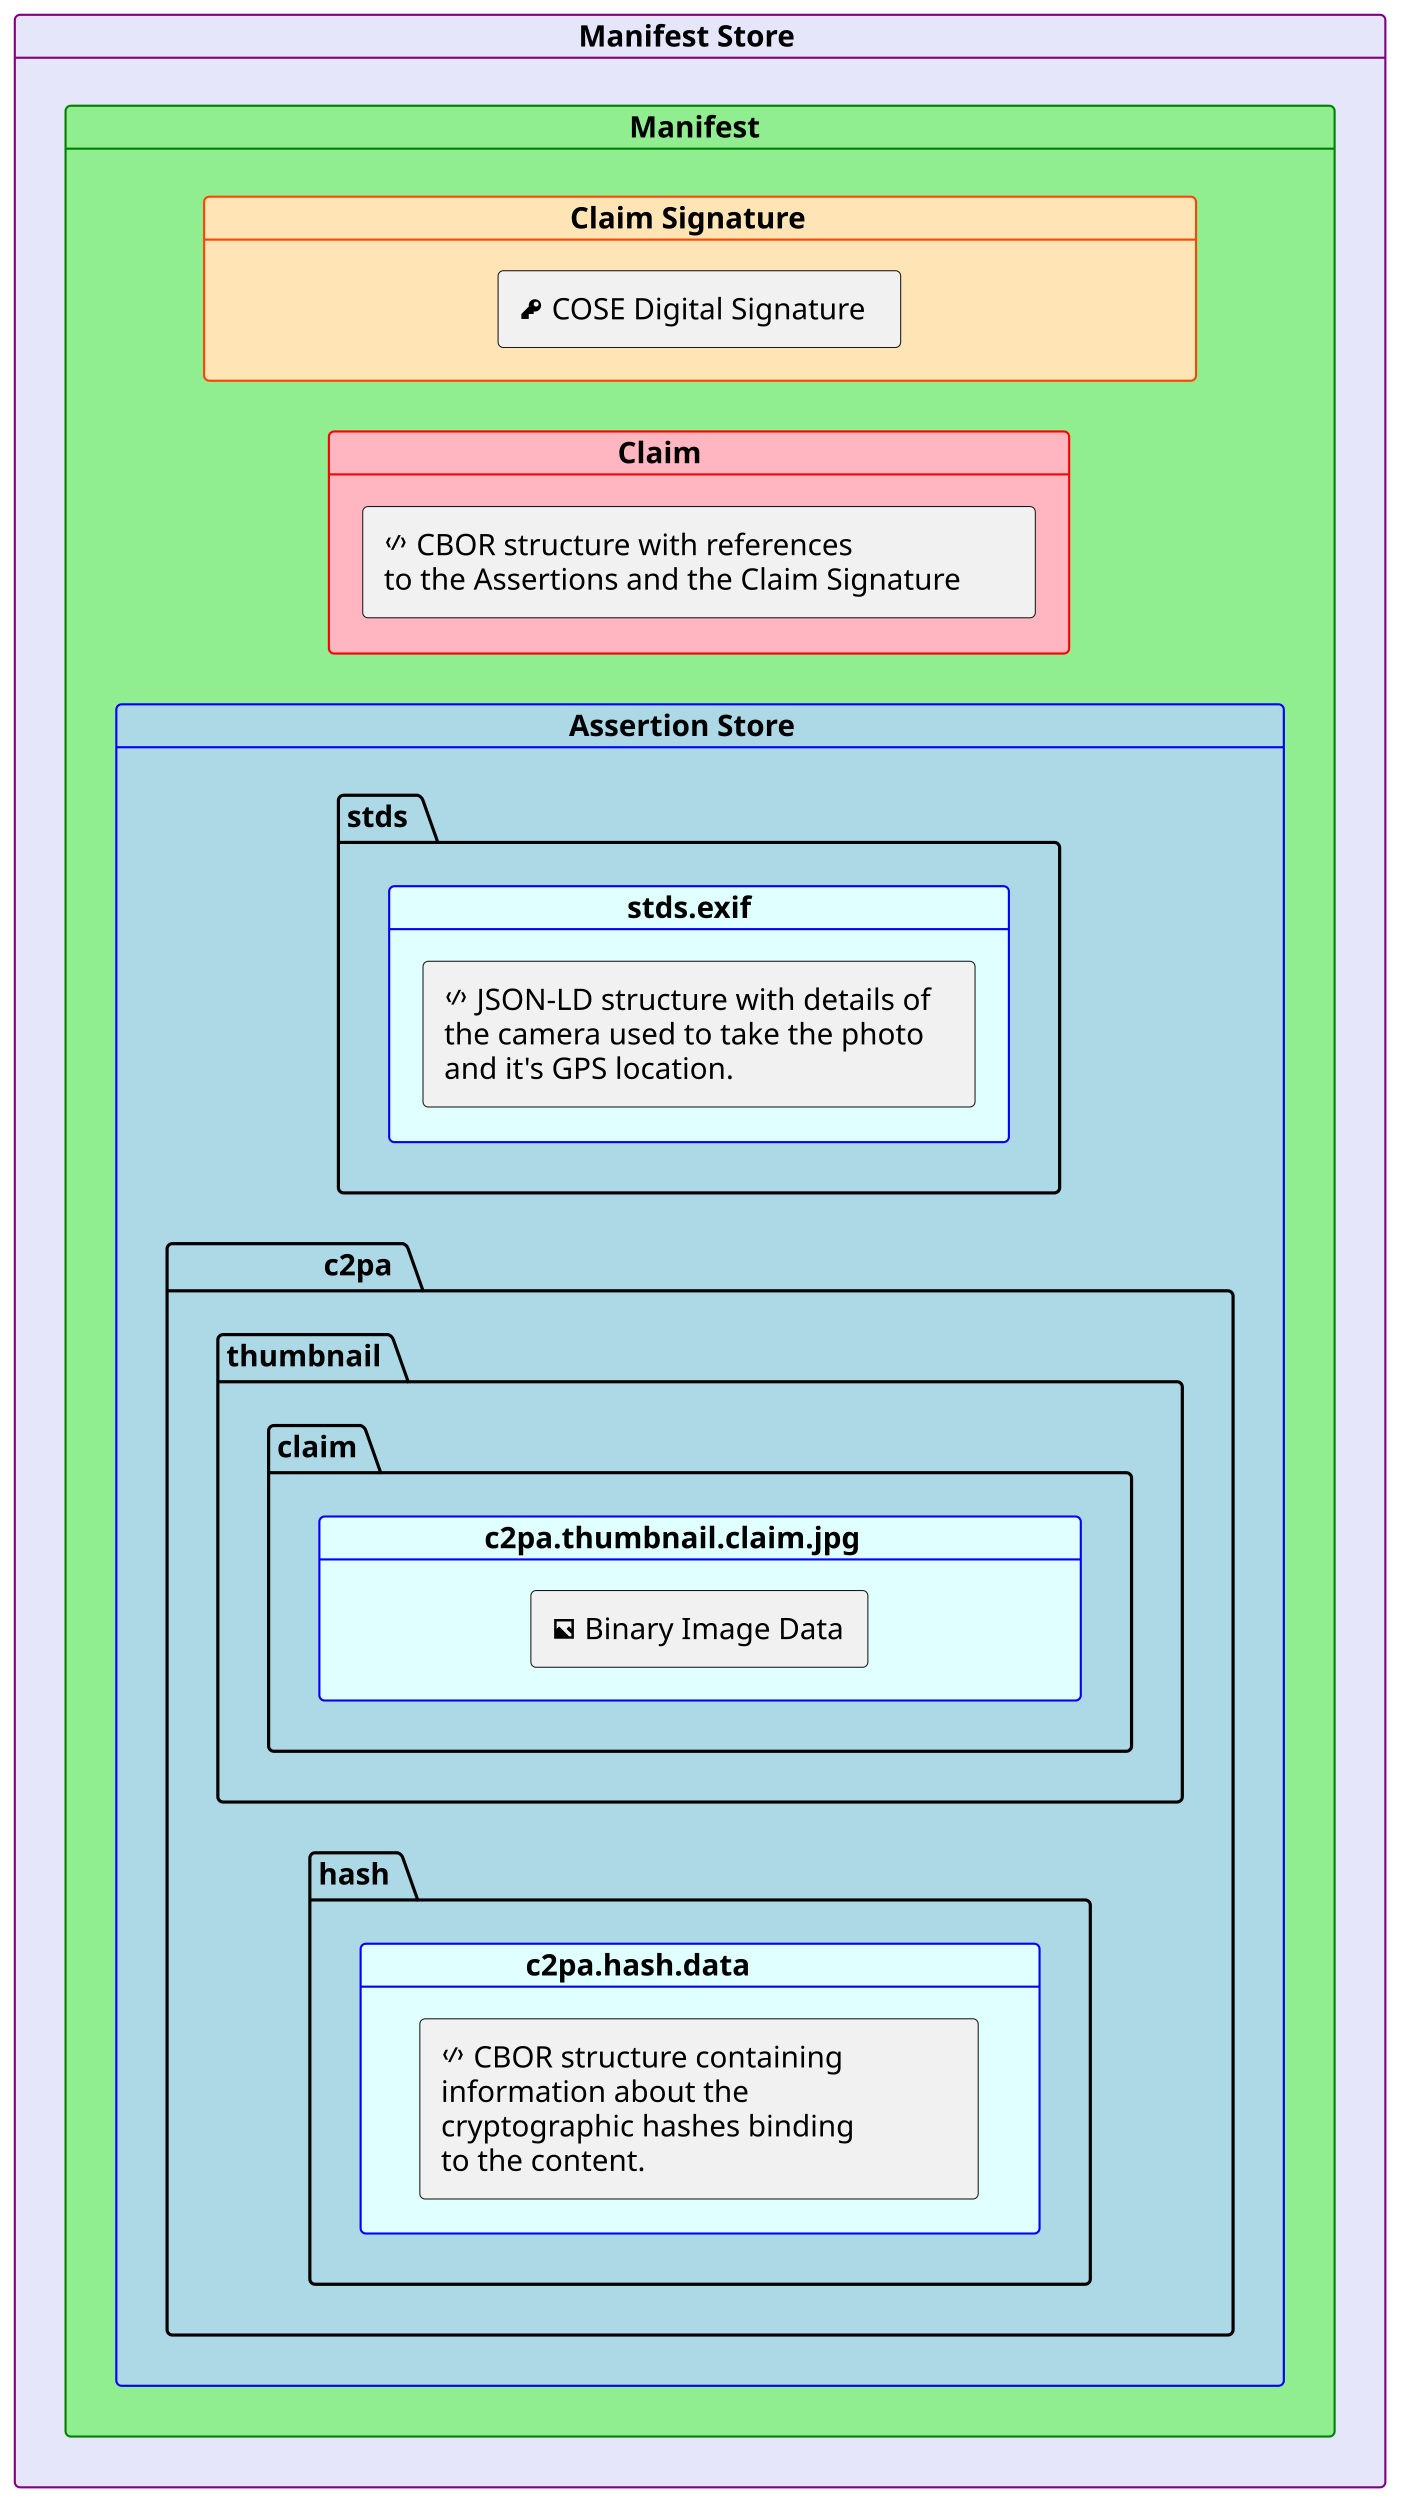
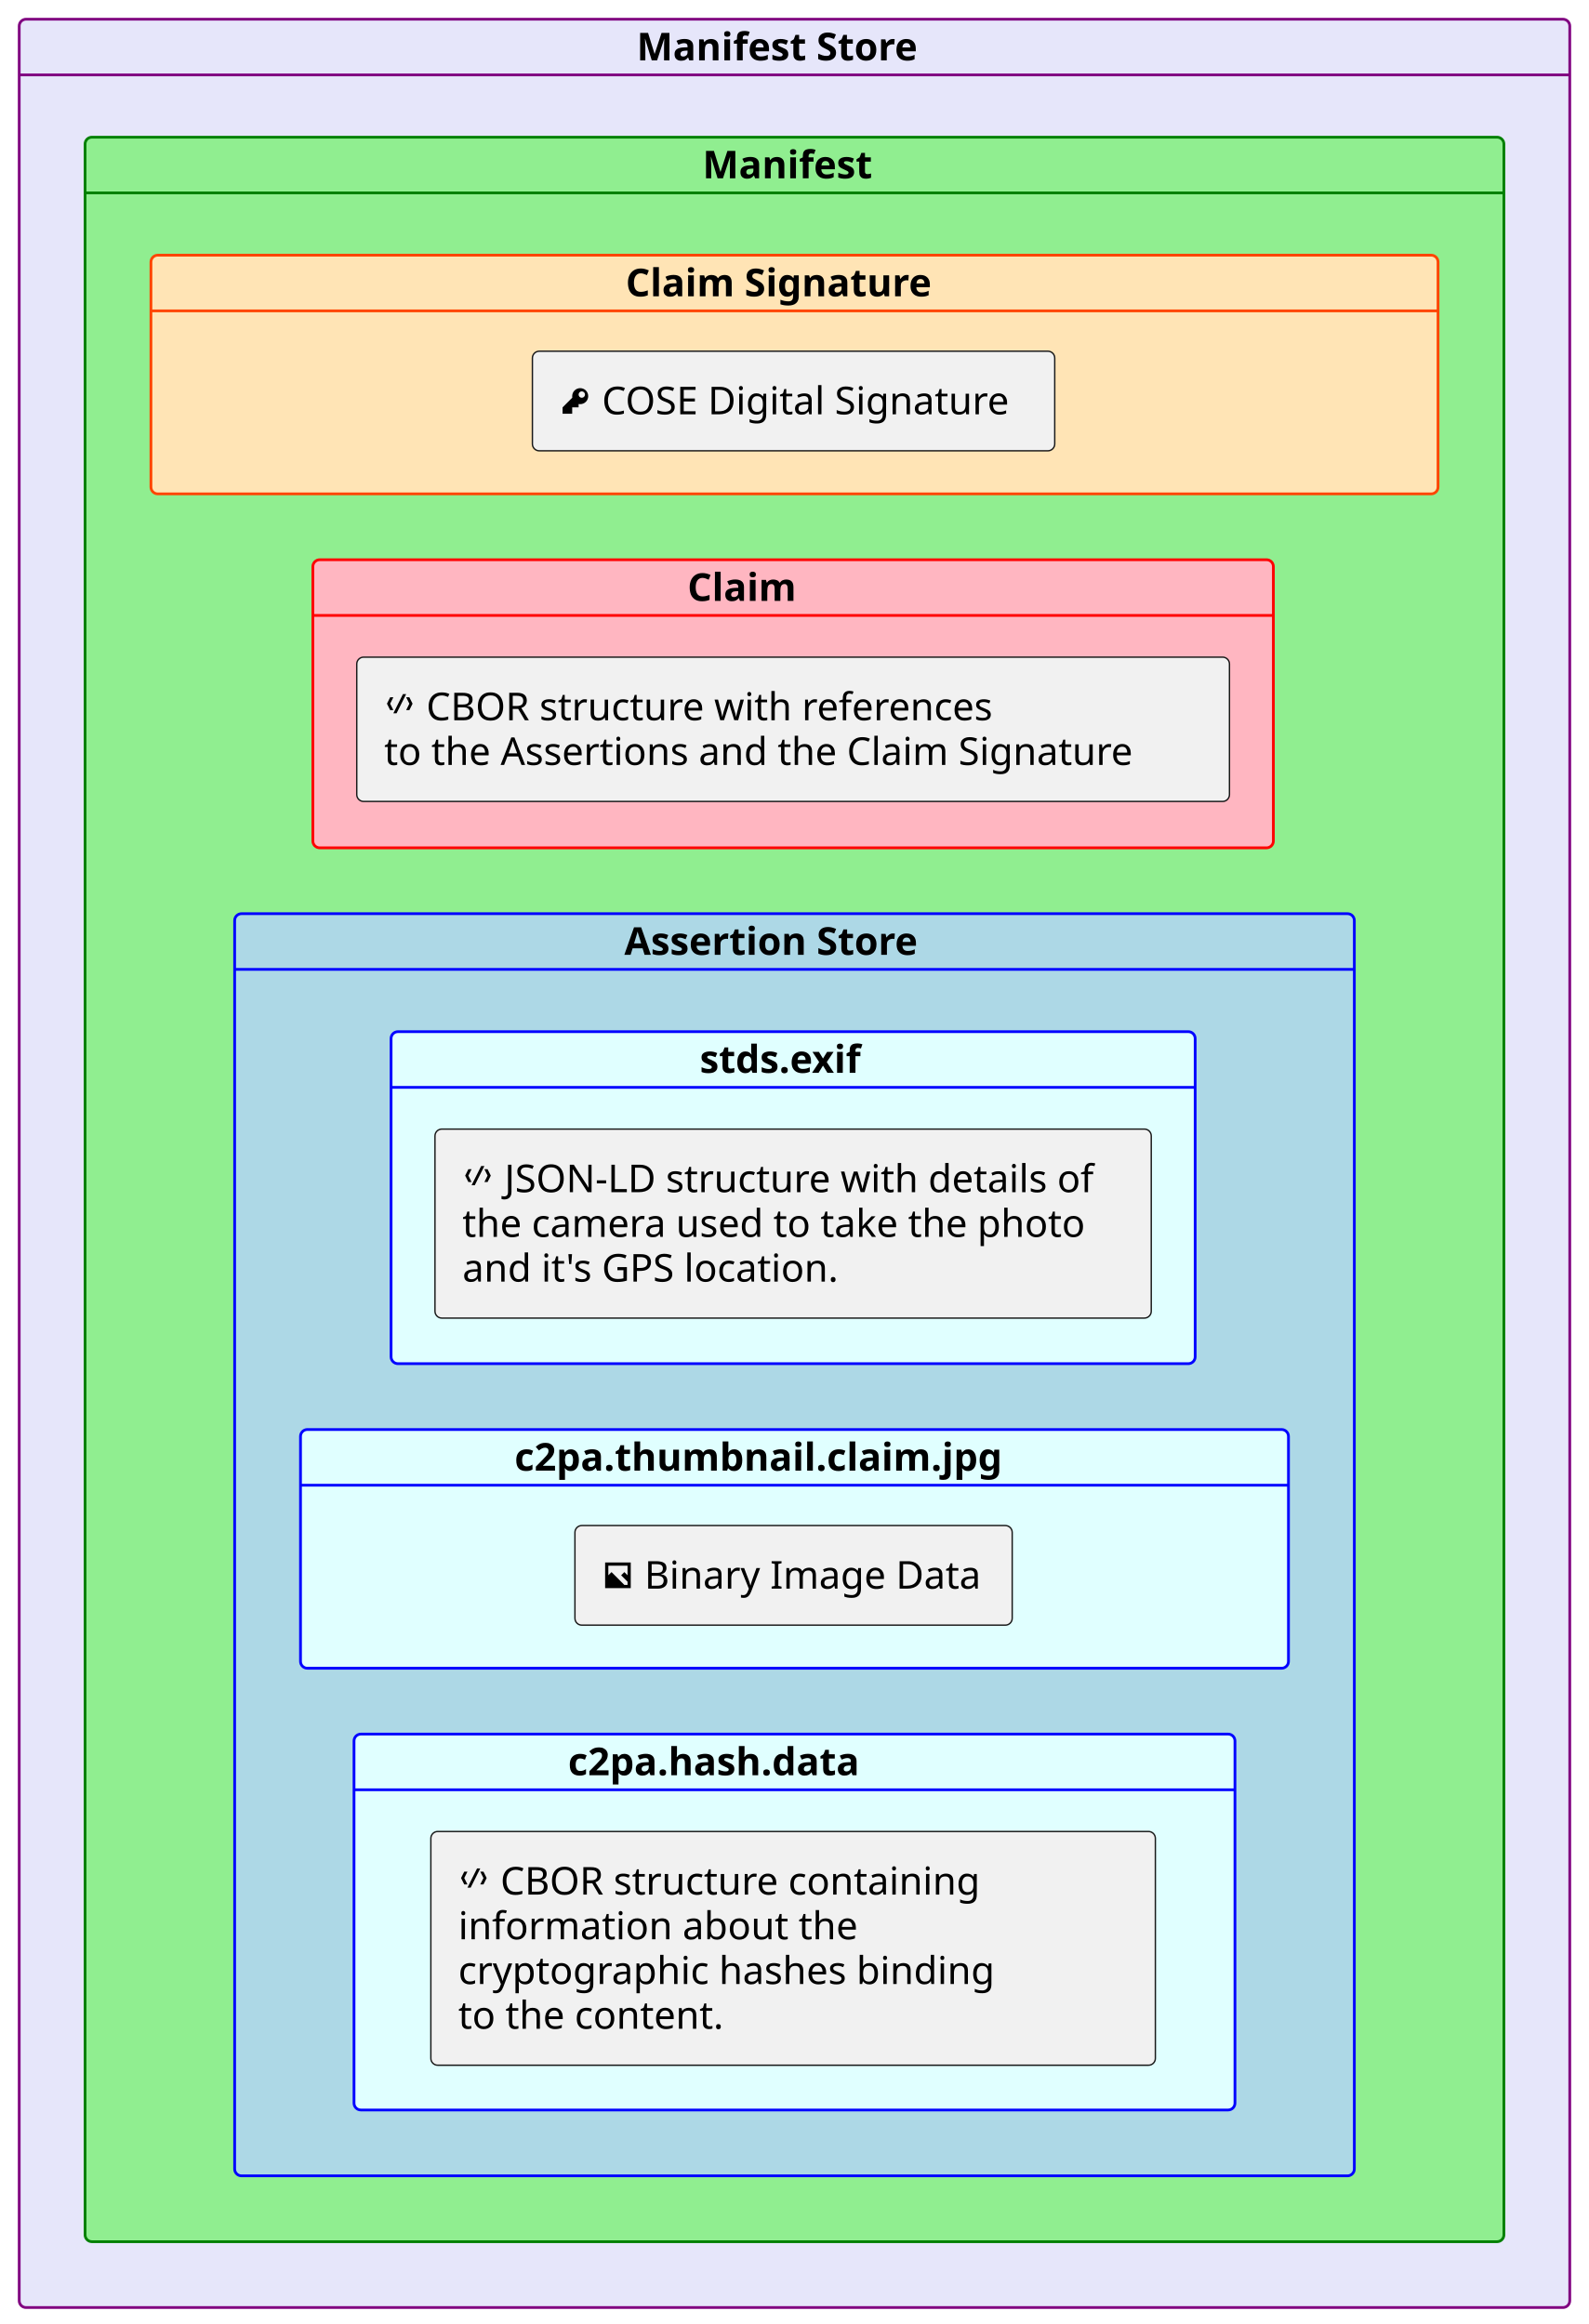
- <svg xmlns="http://www.w3.org/2000/svg" contentStyleType="text/css" height="1182px" preserveAspectRatio="none" style="width:662px;height:1182px;background:#FFFFFF;" version="1.1" viewBox="0 0 662 1182" width="662px" zoomAndPan="magnify">
+ <svg xmlns="http://www.w3.org/2000/svg" contentStyleType="text/css" height="847px" preserveAspectRatio="none" style="width:579px;height:847px;background:#FFFFFF;" version="1.1" viewBox="0 0 579 847" width="579px" zoomAndPan="magnify">
  <defs />
  <g>
    <g id="cluster_c2pa">
-       <rect fill="#E6E6FA" height="1169" rx="2.5" ry="2.5" style="stroke:#800080;stroke-width:1.0;" width="648" x="7" y="7" />
-       <line style="stroke:#800080;stroke-width:1.0;" x1="7" x2="655" y1="27.297" y2="27.297" />
-       <text fill="#000000" font-family="Source Sans Pro" font-size="14" font-weight="bold" lengthAdjust="spacing" textLength="115" x="273.5" y="21.995">Manifest Store</text>
+       <rect fill="#E6E6FA" height="834" rx="2.5" ry="2.5" style="stroke:#800080;stroke-width:1.0;" width="565" x="7" y="7" />
+       <line style="stroke:#800080;stroke-width:1.0;" x1="7" x2="572" y1="27.297" y2="27.297" />
+       <text fill="#000000" font-family="Source Sans Pro" font-size="14" font-weight="bold" lengthAdjust="spacing" textLength="115" x="232" y="21.995">Manifest Store</text>
    </g>
    <g id="cluster_c2ma">
-       <rect fill="#90EE90" height="1102" rx="2.5" ry="2.5" style="stroke:#008000;stroke-width:1.0;" width="600" x="31" y="50" />
-       <line style="stroke:#008000;stroke-width:1.0;" x1="31" x2="631" y1="70.297" y2="70.297" />
-       <text fill="#000000" font-family="Source Sans Pro" font-size="14" font-weight="bold" lengthAdjust="spacing" textLength="67" x="297.5" y="64.995">Manifest</text>
+       <rect fill="#90EE90" height="767" rx="2.5" ry="2.5" style="stroke:#008000;stroke-width:1.0;" width="517" x="31" y="50" />
+       <line style="stroke:#008000;stroke-width:1.0;" x1="31" x2="548" y1="70.297" y2="70.297" />
+       <text fill="#000000" font-family="Source Sans Pro" font-size="14" font-weight="bold" lengthAdjust="spacing" textLength="67" x="256" y="64.995">Manifest</text>
    </g>
    <g id="cluster_c2cs">
-       <rect fill="#FFE4B5" height="87" rx="2.5" ry="2.5" style="stroke:#FF4500;stroke-width:1.0;" width="469" x="96.5" y="93" />
-       <line style="stroke:#FF4500;stroke-width:1.0;" x1="96.5" x2="565.5" y1="113.297" y2="113.297" />
-       <text fill="#000000" font-family="Source Sans Pro" font-size="14" font-weight="bold" lengthAdjust="spacing" textLength="123" x="269.5" y="107.995">Claim Signature</text>
+       <rect fill="#FFE4B5" height="87" rx="2.5" ry="2.5" style="stroke:#FF4500;stroke-width:1.0;" width="469" x="55" y="93" />
+       <line style="stroke:#FF4500;stroke-width:1.0;" x1="55" x2="524" y1="113.297" y2="113.297" />
+       <text fill="#000000" font-family="Source Sans Pro" font-size="14" font-weight="bold" lengthAdjust="spacing" textLength="123" x="228" y="107.995">Claim Signature</text>
    </g>
    <g id="cluster_c2cl">
-       <rect fill="#FFB6C1" height="105" rx="2.5" ry="2.5" style="stroke:#FF0000;stroke-width:1.0;" width="350" x="155.5" y="204" />
-       <line style="stroke:#FF0000;stroke-width:1.0;" x1="155.5" x2="505.5" y1="224.297" y2="224.297" />
-       <text fill="#000000" font-family="Source Sans Pro" font-size="14" font-weight="bold" lengthAdjust="spacing" textLength="42" x="292" y="218.995">Claim</text>
+       <rect fill="#FFB6C1" height="105" rx="2.5" ry="2.5" style="stroke:#FF0000;stroke-width:1.0;" width="350" x="114" y="204" />
+       <line style="stroke:#FF0000;stroke-width:1.0;" x1="114" x2="464" y1="224.297" y2="224.297" />
+       <text fill="#000000" font-family="Source Sans Pro" font-size="14" font-weight="bold" lengthAdjust="spacing" textLength="42" x="250.5" y="218.995">Claim</text>
    </g>
    <g id="cluster_c2as">
-       <rect fill="#ADD8E6" height="795" rx="2.5" ry="2.5" style="stroke:#0000FF;stroke-width:1.0;" width="552" x="55" y="333" />
-       <line style="stroke:#0000FF;stroke-width:1.0;" x1="55" x2="607" y1="353.297" y2="353.297" />
-       <text fill="#000000" font-family="Source Sans Pro" font-size="14" font-weight="bold" lengthAdjust="spacing" textLength="124" x="269" y="347.995">Assertion Store</text>
+       <rect fill="#ADD8E6" height="460" rx="2.5" ry="2.5" style="stroke:#0000FF;stroke-width:1.0;" width="408" x="85.5" y="333" />
+       <line style="stroke:#0000FF;stroke-width:1.0;" x1="85.5" x2="493.5" y1="353.297" y2="353.297" />
+       <text fill="#000000" font-family="Source Sans Pro" font-size="14" font-weight="bold" lengthAdjust="spacing" textLength="124" x="227.5" y="347.995">Assertion Store</text>
    </g>
-     <g id="cluster_stds">
-       <path d="M162.5,376 L197.5,376 A3.75,3.75 0 0 1 200,378.5 L207,398.297 L498.5,398.297 A2.5,2.5 0 0 1 501,400.797 L501,561.5 A2.5,2.5 0 0 1 498.5,564 L162.5,564 A2.5,2.5 0 0 1 160,561.5 L160,378.5 A2.5,2.5 0 0 1 162.5,376 " fill="none" style="stroke:#000000;stroke-width:1.5;" />
-       <line style="stroke:#000000;stroke-width:1.5;" x1="160" x2="207" y1="398.297" y2="398.297" />
-       <text fill="#000000" font-family="Source Sans Pro" font-size="14" font-weight="bold" lengthAdjust="spacing" textLength="34" x="164" y="390.995">stds</text>
+     <g id="cluster_stds.exif">
+       <rect fill="#E0FFFF" height="121" rx="2.5" ry="2.5" style="stroke:#0000FF;stroke-width:1.0;" width="293" x="142.5" y="376" />
+       <line style="stroke:#0000FF;stroke-width:1.0;" x1="142.5" x2="435.5" y1="396.297" y2="396.297" />
+       <text fill="#000000" font-family="Source Sans Pro" font-size="14" font-weight="bold" lengthAdjust="spacing" textLength="68" x="255" y="390.995">stds.exif</text>
    </g>
-     <g id="cluster_exif">
-       <rect fill="#E0FFFF" height="121" rx="2.5" ry="2.5" style="stroke:#0000FF;stroke-width:1.0;" width="293" x="184" y="419" />
-       <line style="stroke:#0000FF;stroke-width:1.0;" x1="184" x2="477" y1="439.297" y2="439.297" />
-       <text fill="#000000" font-family="Source Sans Pro" font-size="14" font-weight="bold" lengthAdjust="spacing" textLength="68" x="296.5" y="433.995">stds.exif</text>
+     <g id="cluster_              c2pa.thumbnail.claim.jpg                ">
+       <rect fill="#E0FFFF" height="87" rx="2.5" ry="2.5" style="stroke:#0000FF;stroke-width:1.0;" width="360" x="109.5" y="521" />
+       <line style="stroke:#0000FF;stroke-width:1.0;" x1="109.5" x2="469.5" y1="541.297" y2="541.297" />
+       <text fill="#000000" font-family="Source Sans Pro" font-size="14" font-weight="bold" lengthAdjust="spacing" textLength="194" x="187.5" y="535.995">c2pa.thumbnail.claim.jpg</text>
    </g>
-     <g id="cluster_              c2pa">
-       <path d="M81.5,588 L190.5,588 A3.75,3.75 0 0 1 193,590.5 L200,610.297 L580.5,610.297 A2.5,2.5 0 0 1 583,612.797 L583,1101.5 A2.5,2.5 0 0 1 580.5,1104 L81.5,1104 A2.5,2.5 0 0 1 79,1101.5 L79,590.5 A2.5,2.5 0 0 1 81.5,588 " fill="none" style="stroke:#000000;stroke-width:1.5;" />
-       <line style="stroke:#000000;stroke-width:1.5;" x1="79" x2="200" y1="610.297" y2="610.297" />
-       <text fill="#000000" font-family="Source Sans Pro" font-size="14" font-weight="bold" lengthAdjust="spacing" textLength="38" x="153" y="602.995">c2pa</text>
-     </g>
-     <g id="cluster_thumbnail">
-       <path d="M105.5,631 L183.5,631 A3.75,3.75 0 0 1 186,633.5 L193,653.297 L556.5,653.297 A2.5,2.5 0 0 1 559,655.797 L559,849.5 A2.5,2.5 0 0 1 556.5,852 L105.5,852 A2.5,2.5 0 0 1 103,849.5 L103,633.5 A2.5,2.5 0 0 1 105.5,631 " fill="none" style="stroke:#000000;stroke-width:1.5;" />
-       <line style="stroke:#000000;stroke-width:1.5;" x1="103" x2="193" y1="653.297" y2="653.297" />
-       <text fill="#000000" font-family="Source Sans Pro" font-size="14" font-weight="bold" lengthAdjust="spacing" textLength="77" x="107" y="645.995">thumbnail</text>
-     </g>
-     <g id="cluster_claim">
-       <path d="M129.5,674 L170.5,674 A3.75,3.75 0 0 1 173,676.5 L180,696.297 L532.5,696.297 A2.5,2.5 0 0 1 535,698.797 L535,825.5 A2.5,2.5 0 0 1 532.5,828 L129.5,828 A2.5,2.5 0 0 1 127,825.5 L127,676.5 A2.5,2.5 0 0 1 129.5,674 " fill="none" style="stroke:#000000;stroke-width:1.5;" />
-       <line style="stroke:#000000;stroke-width:1.5;" x1="127" x2="180" y1="696.297" y2="696.297" />
-       <text fill="#000000" font-family="Source Sans Pro" font-size="14" font-weight="bold" lengthAdjust="spacing" textLength="40" x="131" y="688.995">claim</text>
-     </g>
-     <g id="cluster_jpg                ">
-       <rect fill="#E0FFFF" height="87" rx="2.5" ry="2.5" style="stroke:#0000FF;stroke-width:1.0;" width="360" x="151" y="717" />
-       <line style="stroke:#0000FF;stroke-width:1.0;" x1="151" x2="511" y1="737.297" y2="737.297" />
-       <text fill="#000000" font-family="Source Sans Pro" font-size="14" font-weight="bold" lengthAdjust="spacing" textLength="194" x="229" y="731.995">c2pa.thumbnail.claim.jpg</text>
-     </g>
-     <g id="cluster_hash">
-       <path d="M149,876 L188,876 A3.75,3.75 0 0 1 190.5,878.5 L197.5,898.297 L513,898.297 A2.5,2.5 0 0 1 515.5,900.797 L515.5,1077.5 A2.5,2.5 0 0 1 513,1080 L149,1080 A2.5,2.5 0 0 1 146.5,1077.5 L146.5,878.5 A2.5,2.5 0 0 1 149,876 " fill="none" style="stroke:#000000;stroke-width:1.5;" />
-       <line style="stroke:#000000;stroke-width:1.5;" x1="146.5" x2="197.5" y1="898.297" y2="898.297" />
-       <text fill="#000000" font-family="Source Sans Pro" font-size="14" font-weight="bold" lengthAdjust="spacing" textLength="38" x="150.5" y="890.995">hash</text>
-     </g>
-     <g id="cluster_data                       ">
-       <rect fill="#E0FFFF" height="137" rx="2.5" ry="2.5" style="stroke:#0000FF;stroke-width:1.0;" width="321" x="170.5" y="919" />
-       <line style="stroke:#0000FF;stroke-width:1.0;" x1="170.5" x2="491.5" y1="939.297" y2="939.297" />
-       <text fill="#000000" font-family="Source Sans Pro" font-size="14" font-weight="bold" lengthAdjust="spacing" textLength="120" x="248.5" y="933.995">c2pa.hash.data</text>
+     <g id="cluster_              c2pa.hash.data                       ">
+       <rect fill="#E0FFFF" height="137" rx="2.5" ry="2.5" style="stroke:#0000FF;stroke-width:1.0;" width="321" x="129" y="632" />
+       <line style="stroke:#0000FF;stroke-width:1.0;" x1="129" x2="450" y1="652.297" y2="652.297" />
+       <text fill="#000000" font-family="Source Sans Pro" font-size="14" font-weight="bold" lengthAdjust="spacing" textLength="120" x="207" y="646.995">c2pa.hash.data</text>
    </g>
    <g id="elem_CS">
-       <rect fill="#F1F1F1" height="36.297" rx="2.5" ry="2.5" style="stroke:#181818;stroke-width:0.5;" width="190.333" x="235.5" y="128" />
-       <path d="M252.917,141.464 C251.307,141.464 250,142.77 250,144.38 C250,144.567 250,144.754 250.035,144.929 L246.5,148.464 L246.5,150.797 L250,150.797 L250,148.464 L252.333,148.464 L252.333,147.297 L252.368,147.262 C252.543,147.297 252.73,147.297 252.917,147.297 C254.527,147.297 255.833,145.99 255.833,144.38 C255.833,142.77 254.527,141.464 252.917,141.464 M253.5,142.63 C254.142,142.63 254.667,143.155 254.667,143.797 C254.667,144.439 254.142,144.964 253.5,144.964 C252.858,144.964 252.333,144.439 252.333,143.797 C252.333,143.155 252.858,142.63 253.5,142.63 " fill="#000000" style="stroke:;stroke-width:0.0;stroke-dasharray:;" />
-       <text fill="#000000" font-family="Source Sans Pro" font-size="14" lengthAdjust="spacing" textLength="155" x="260.833" y="150.995">COSE Digital Signature</text>
+       <rect fill="#F1F1F1" height="36.297" rx="2.5" ry="2.5" style="stroke:#181818;stroke-width:0.5;" width="190.333" x="194" y="128" />
+       <path d="M211.417,141.464 C209.807,141.464 208.5,142.77 208.5,144.38 C208.5,144.567 208.5,144.754 208.535,144.929 L205,148.464 L205,150.797 L208.5,150.797 L208.5,148.464 L210.833,148.464 L210.833,147.297 L210.868,147.262 C211.043,147.297 211.23,147.297 211.417,147.297 C213.027,147.297 214.333,145.99 214.333,144.38 C214.333,142.77 213.027,141.464 211.417,141.464 M212,142.63 C212.642,142.63 213.167,143.155 213.167,143.797 C213.167,144.439 212.642,144.964 212,144.964 C211.358,144.964 210.833,144.439 210.833,143.797 C210.833,143.155 211.358,142.63 212,142.63 " fill="#000000" style="stroke:;stroke-width:0.0;stroke-dasharray:;" />
+       <text fill="#000000" font-family="Source Sans Pro" font-size="14" lengthAdjust="spacing" textLength="155" x="219.333" y="150.995">COSE Digital Signature</text>
    </g>
    <g id="elem_C">
-       <rect fill="#F1F1F1" height="52.594" rx="2.5" ry="2.5" style="stroke:#181818;stroke-width:0.5;" width="318" x="171.5" y="239.5" />
-       <path d="M188.333,252.964 L184.833,259.964 L186,259.964 L189.5,252.964 L188.333,252.964 M183.667,254.13 L182.5,256.464 L183.667,258.797 L184.833,258.797 L183.667,256.464 L184.833,254.13 L183.667,254.13 M189.5,254.13 L190.667,256.464 L189.5,258.797 L190.667,258.797 L191.833,256.464 L190.667,254.13 L189.5,254.13 " fill="#000000" style="stroke:;stroke-width:0.0;stroke-dasharray:;" />
-       <text fill="#000000" font-family="Source Sans Pro" font-size="14" lengthAdjust="spacing" textLength="219" x="196.833" y="262.495">CBOR structure with references</text>
-       <text fill="#000000" font-family="Source Sans Pro" font-size="14" lengthAdjust="spacing" textLength="286" x="181.5" y="278.792">to the Assertions and the Claim Signature</text>
+       <rect fill="#F1F1F1" height="52.594" rx="2.5" ry="2.5" style="stroke:#181818;stroke-width:0.5;" width="318" x="130" y="239.5" />
+       <path d="M146.833,252.964 L143.333,259.964 L144.5,259.964 L148,252.964 L146.833,252.964 M142.167,254.13 L141,256.464 L142.167,258.797 L143.333,258.797 L142.167,256.464 L143.333,254.13 L142.167,254.13 M148,254.13 L149.167,256.464 L148,258.797 L149.167,258.797 L150.333,256.464 L149.167,254.13 L148,254.13 " fill="#000000" style="stroke:;stroke-width:0.0;stroke-dasharray:;" />
+       <text fill="#000000" font-family="Source Sans Pro" font-size="14" lengthAdjust="spacing" textLength="219" x="155.333" y="262.495">CBOR structure with references</text>
+       <text fill="#000000" font-family="Source Sans Pro" font-size="14" lengthAdjust="spacing" textLength="286" x="140" y="278.792">to the Assertions and the Claim Signature</text>
    </g>
    <g id="elem_A1">
-       <rect fill="#F1F1F1" height="68.891" rx="2.5" ry="2.5" style="stroke:#181818;stroke-width:0.5;" width="261" x="200" y="454.5" />
-       <path d="M216.833,467.964 L213.333,474.964 L214.5,474.964 L218,467.964 L216.833,467.964 M212.167,469.13 L211,471.464 L212.167,473.797 L213.333,473.797 L212.167,471.464 L213.333,469.13 L212.167,469.13 M218,469.13 L219.167,471.464 L218,473.797 L219.167,473.797 L220.333,471.464 L219.167,469.13 L218,469.13 " fill="#000000" style="stroke:;stroke-width:0.0;stroke-dasharray:;" />
-       <text fill="#000000" font-family="Source Sans Pro" font-size="14" lengthAdjust="spacing" textLength="221" x="225.333" y="477.495">JSON-LD structure with details of</text>
-       <text fill="#000000" font-family="Source Sans Pro" font-size="14" lengthAdjust="spacing" textLength="241" x="210" y="493.792">the camera used to take the photo</text>
-       <text fill="#000000" font-family="Source Sans Pro" font-size="14" lengthAdjust="spacing" textLength="144" x="210" y="510.089">and it's GPS location.</text>
+       <rect fill="#F1F1F1" height="68.891" rx="2.5" ry="2.5" style="stroke:#181818;stroke-width:0.5;" width="261" x="158.5" y="411.5" />
+       <path d="M175.333,424.964 L171.833,431.964 L173,431.964 L176.5,424.964 L175.333,424.964 M170.667,426.13 L169.5,428.464 L170.667,430.797 L171.833,430.797 L170.667,428.464 L171.833,426.13 L170.667,426.13 M176.5,426.13 L177.667,428.464 L176.5,430.797 L177.667,430.797 L178.833,428.464 L177.667,426.13 L176.5,426.13 " fill="#000000" style="stroke:;stroke-width:0.0;stroke-dasharray:;" />
+       <text fill="#000000" font-family="Source Sans Pro" font-size="14" lengthAdjust="spacing" textLength="221" x="183.833" y="434.495">JSON-LD structure with details of</text>
+       <text fill="#000000" font-family="Source Sans Pro" font-size="14" lengthAdjust="spacing" textLength="241" x="168.5" y="450.792">the camera used to take the photo</text>
+       <text fill="#000000" font-family="Source Sans Pro" font-size="14" lengthAdjust="spacing" textLength="144" x="168.5" y="467.089">and it's GPS location.</text>
    </g>
    <g id="elem_A2">
-       <rect fill="#F1F1F1" height="36.297" rx="2.5" ry="2.5" style="stroke:#181818;stroke-width:0.5;" width="159.333" x="251" y="752" />
-       <path d="M262,765.463 L262,774.797 L271.333,774.797 L271.333,765.463 L262,765.463 M263.167,766.63 L270.167,766.63 L270.167,770.13 L269,768.963 L267.833,770.13 L270.167,772.463 L270.167,773.63 L269,773.63 L264.333,768.963 L263.167,770.13 L263.167,766.63 " fill="#000000" style="stroke:;stroke-width:0.0;stroke-dasharray:;" />
-       <text fill="#000000" font-family="Source Sans Pro" font-size="14" lengthAdjust="spacing" textLength="124" x="276.333" y="774.995">Binary Image Data</text>
+       <rect fill="#F1F1F1" height="36.297" rx="2.5" ry="2.5" style="stroke:#181818;stroke-width:0.5;" width="159.333" x="209.5" y="556" />
+       <path d="M220.5,569.463 L220.5,578.797 L229.833,578.797 L229.833,569.463 L220.5,569.463 M221.667,570.63 L228.667,570.63 L228.667,574.13 L227.5,572.963 L226.333,574.13 L228.667,576.463 L228.667,577.63 L227.5,577.63 L222.833,572.963 L221.667,574.13 L221.667,570.63 " fill="#000000" style="stroke:;stroke-width:0.0;stroke-dasharray:;" />
+       <text fill="#000000" font-family="Source Sans Pro" font-size="14" lengthAdjust="spacing" textLength="124" x="234.833" y="578.995">Binary Image Data</text>
    </g>
    <g id="elem_A4">
-       <rect fill="#F1F1F1" height="85.188" rx="2.5" ry="2.5" style="stroke:#181818;stroke-width:0.5;" width="264" x="198.5" y="954.5" />
-       <path d="M215.333,967.963 L211.833,974.963 L213,974.963 L216.5,967.963 L215.333,967.963 M210.667,969.13 L209.5,971.463 L210.667,973.797 L211.833,973.797 L210.667,971.463 L211.833,969.13 L210.667,969.13 M216.5,969.13 L217.667,971.463 L216.5,973.797 L217.667,973.797 L218.833,971.463 L217.667,969.13 L216.5,969.13 " fill="#000000" style="stroke:;stroke-width:0.0;stroke-dasharray:;" />
-       <text fill="#000000" font-family="Source Sans Pro" font-size="14" lengthAdjust="spacing" textLength="184" x="223.833" y="977.495">CBOR structure containing</text>
-       <text fill="#000000" font-family="Source Sans Pro" font-size="14" lengthAdjust="spacing" textLength="148" x="208.5" y="993.792">information about the</text>
-       <text fill="#000000" font-family="Source Sans Pro" font-size="14" lengthAdjust="spacing" textLength="204" x="208.5" y="1010.089">cryptographic hashes binding</text>
-       <text fill="#000000" font-family="Source Sans Pro" font-size="14" lengthAdjust="spacing" textLength="103" x="208.5" y="1026.386">to the content.</text>
+       <rect fill="#F1F1F1" height="85.188" rx="2.5" ry="2.5" style="stroke:#181818;stroke-width:0.5;" width="264" x="157" y="667.5" />
+       <path d="M173.833,680.963 L170.333,687.963 L171.5,687.963 L175,680.963 L173.833,680.963 M169.167,682.13 L168,684.463 L169.167,686.797 L170.333,686.797 L169.167,684.463 L170.333,682.13 L169.167,682.13 M175,682.13 L176.167,684.463 L175,686.797 L176.167,686.797 L177.333,684.463 L176.167,682.13 L175,682.13 " fill="#000000" style="stroke:;stroke-width:0.0;stroke-dasharray:;" />
+       <text fill="#000000" font-family="Source Sans Pro" font-size="14" lengthAdjust="spacing" textLength="184" x="182.333" y="690.495">CBOR structure containing</text>
+       <text fill="#000000" font-family="Source Sans Pro" font-size="14" lengthAdjust="spacing" textLength="148" x="167" y="706.792">information about the</text>
+       <text fill="#000000" font-family="Source Sans Pro" font-size="14" lengthAdjust="spacing" textLength="204" x="167" y="723.089">cryptographic hashes binding</text>
+       <text fill="#000000" font-family="Source Sans Pro" font-size="14" lengthAdjust="spacing" textLength="103" x="167" y="739.386">to the content.</text>
    </g>
  </g>
</svg>
